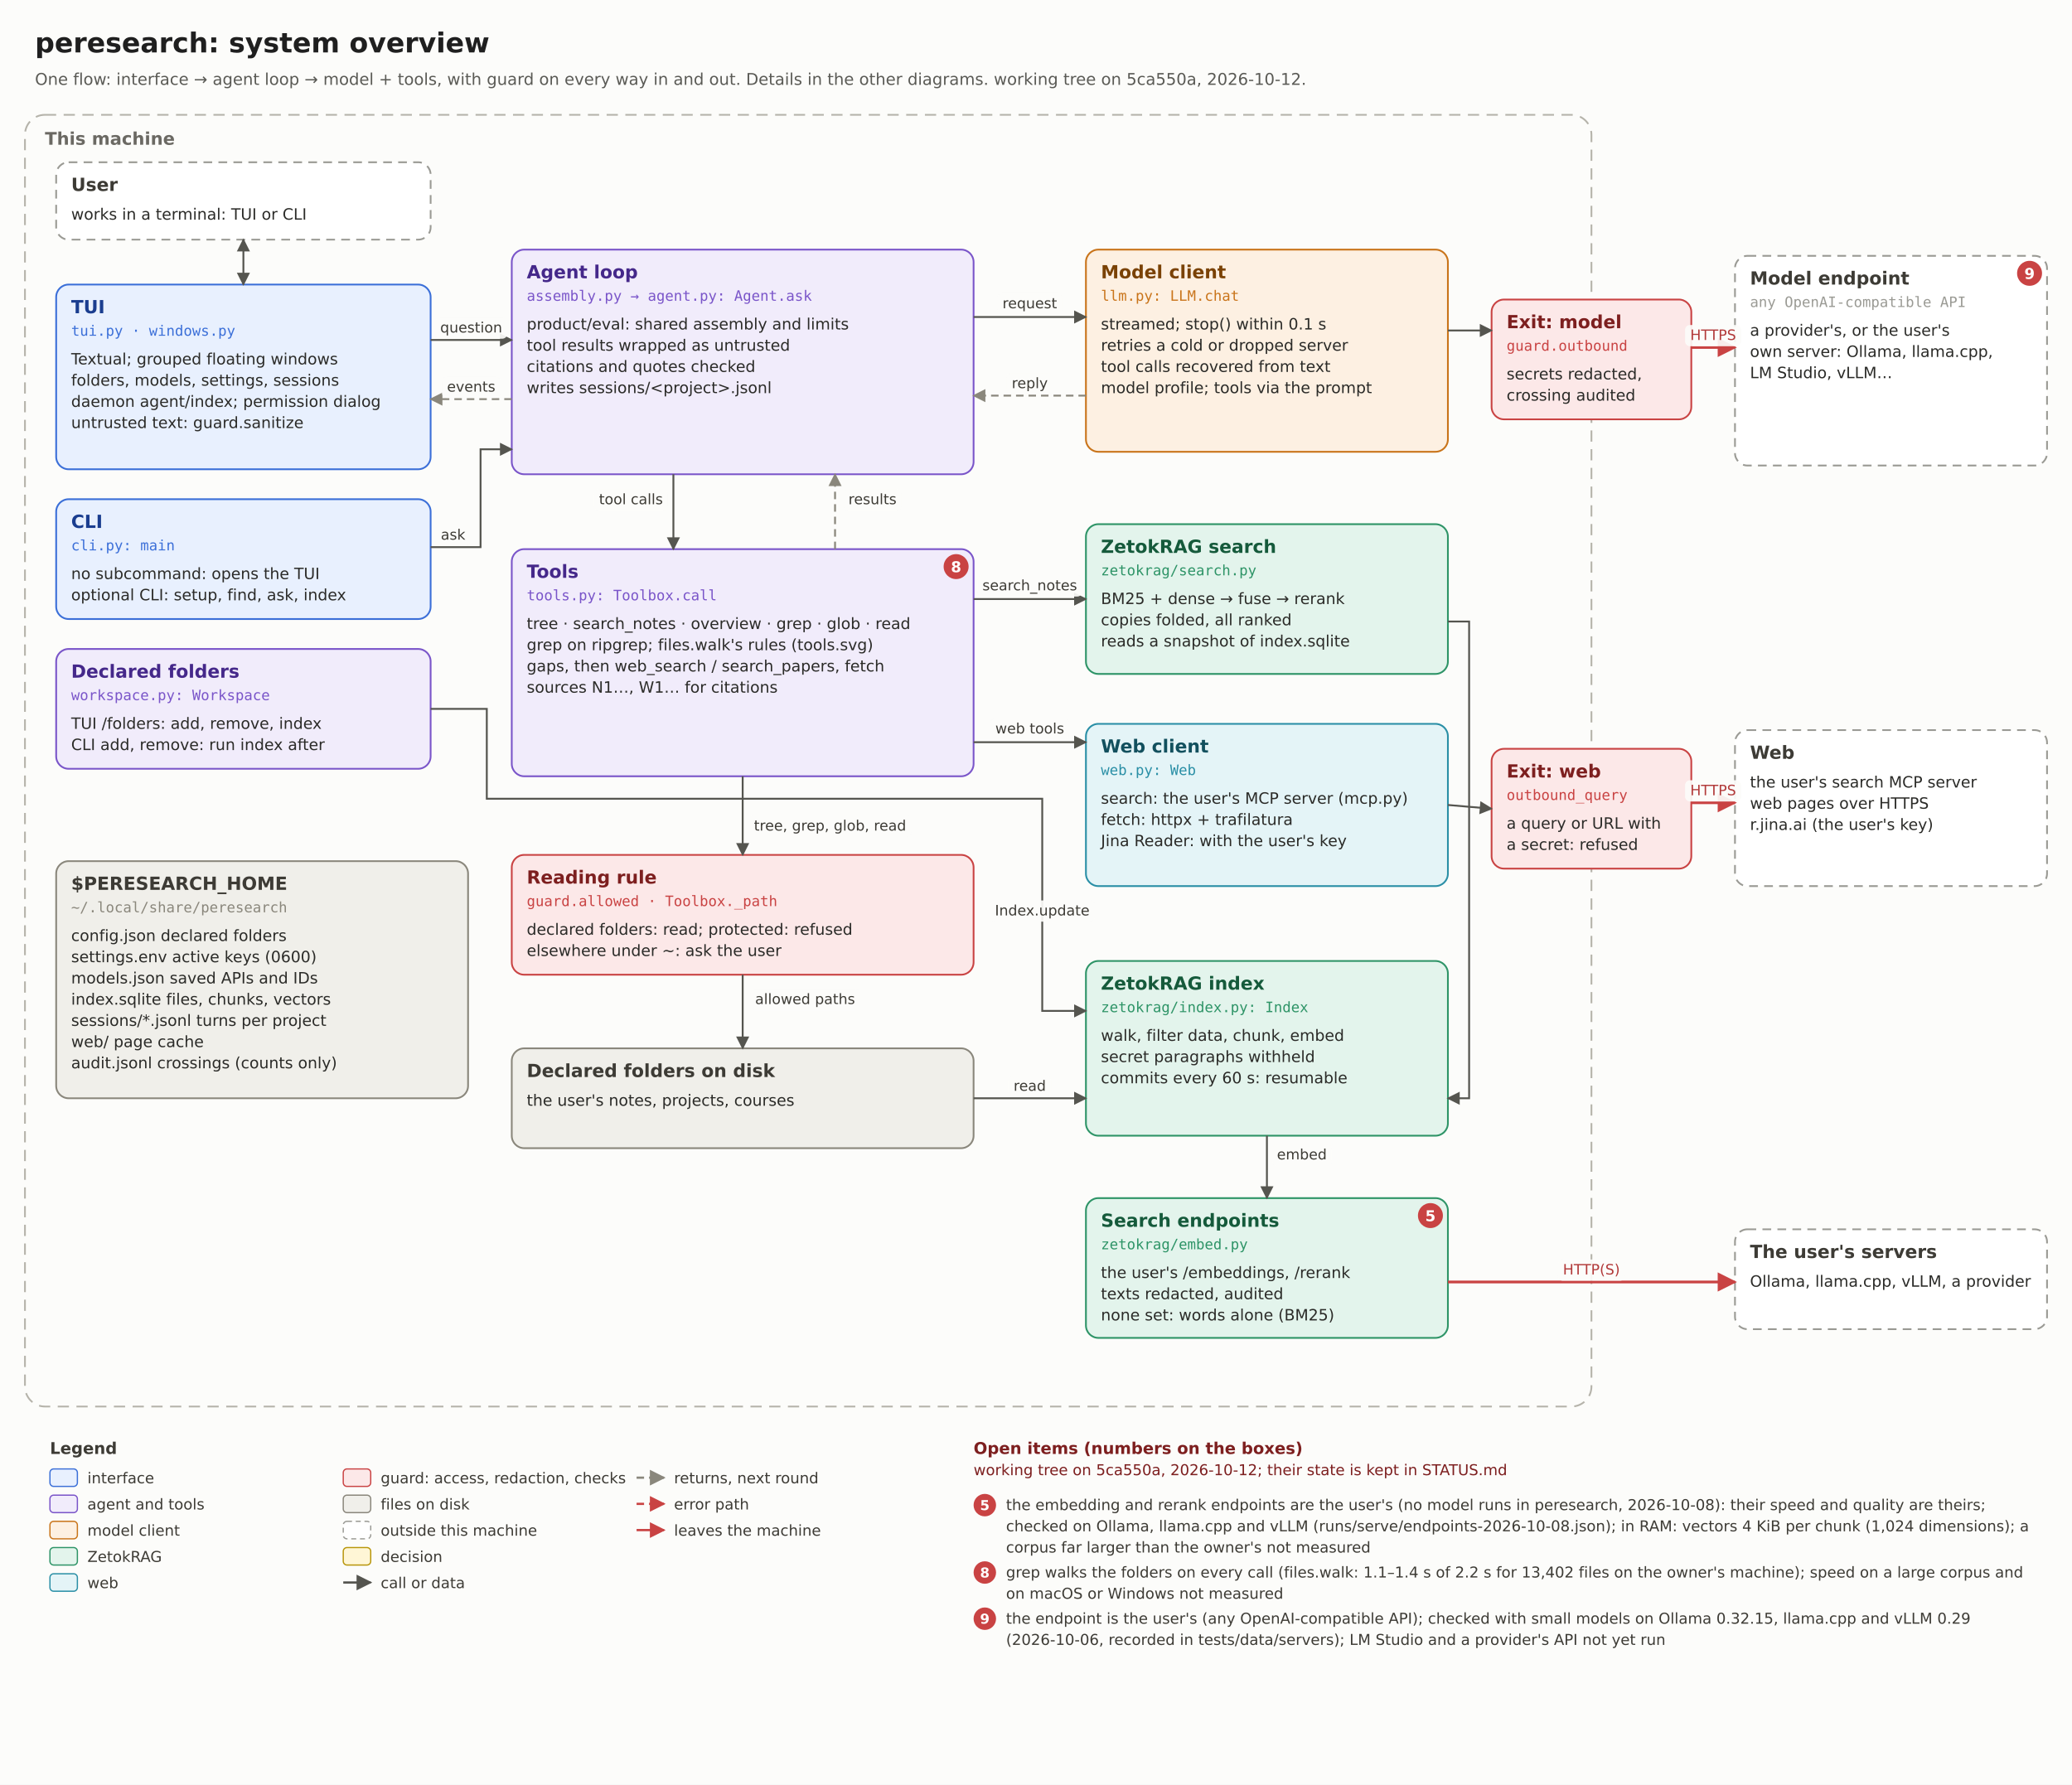
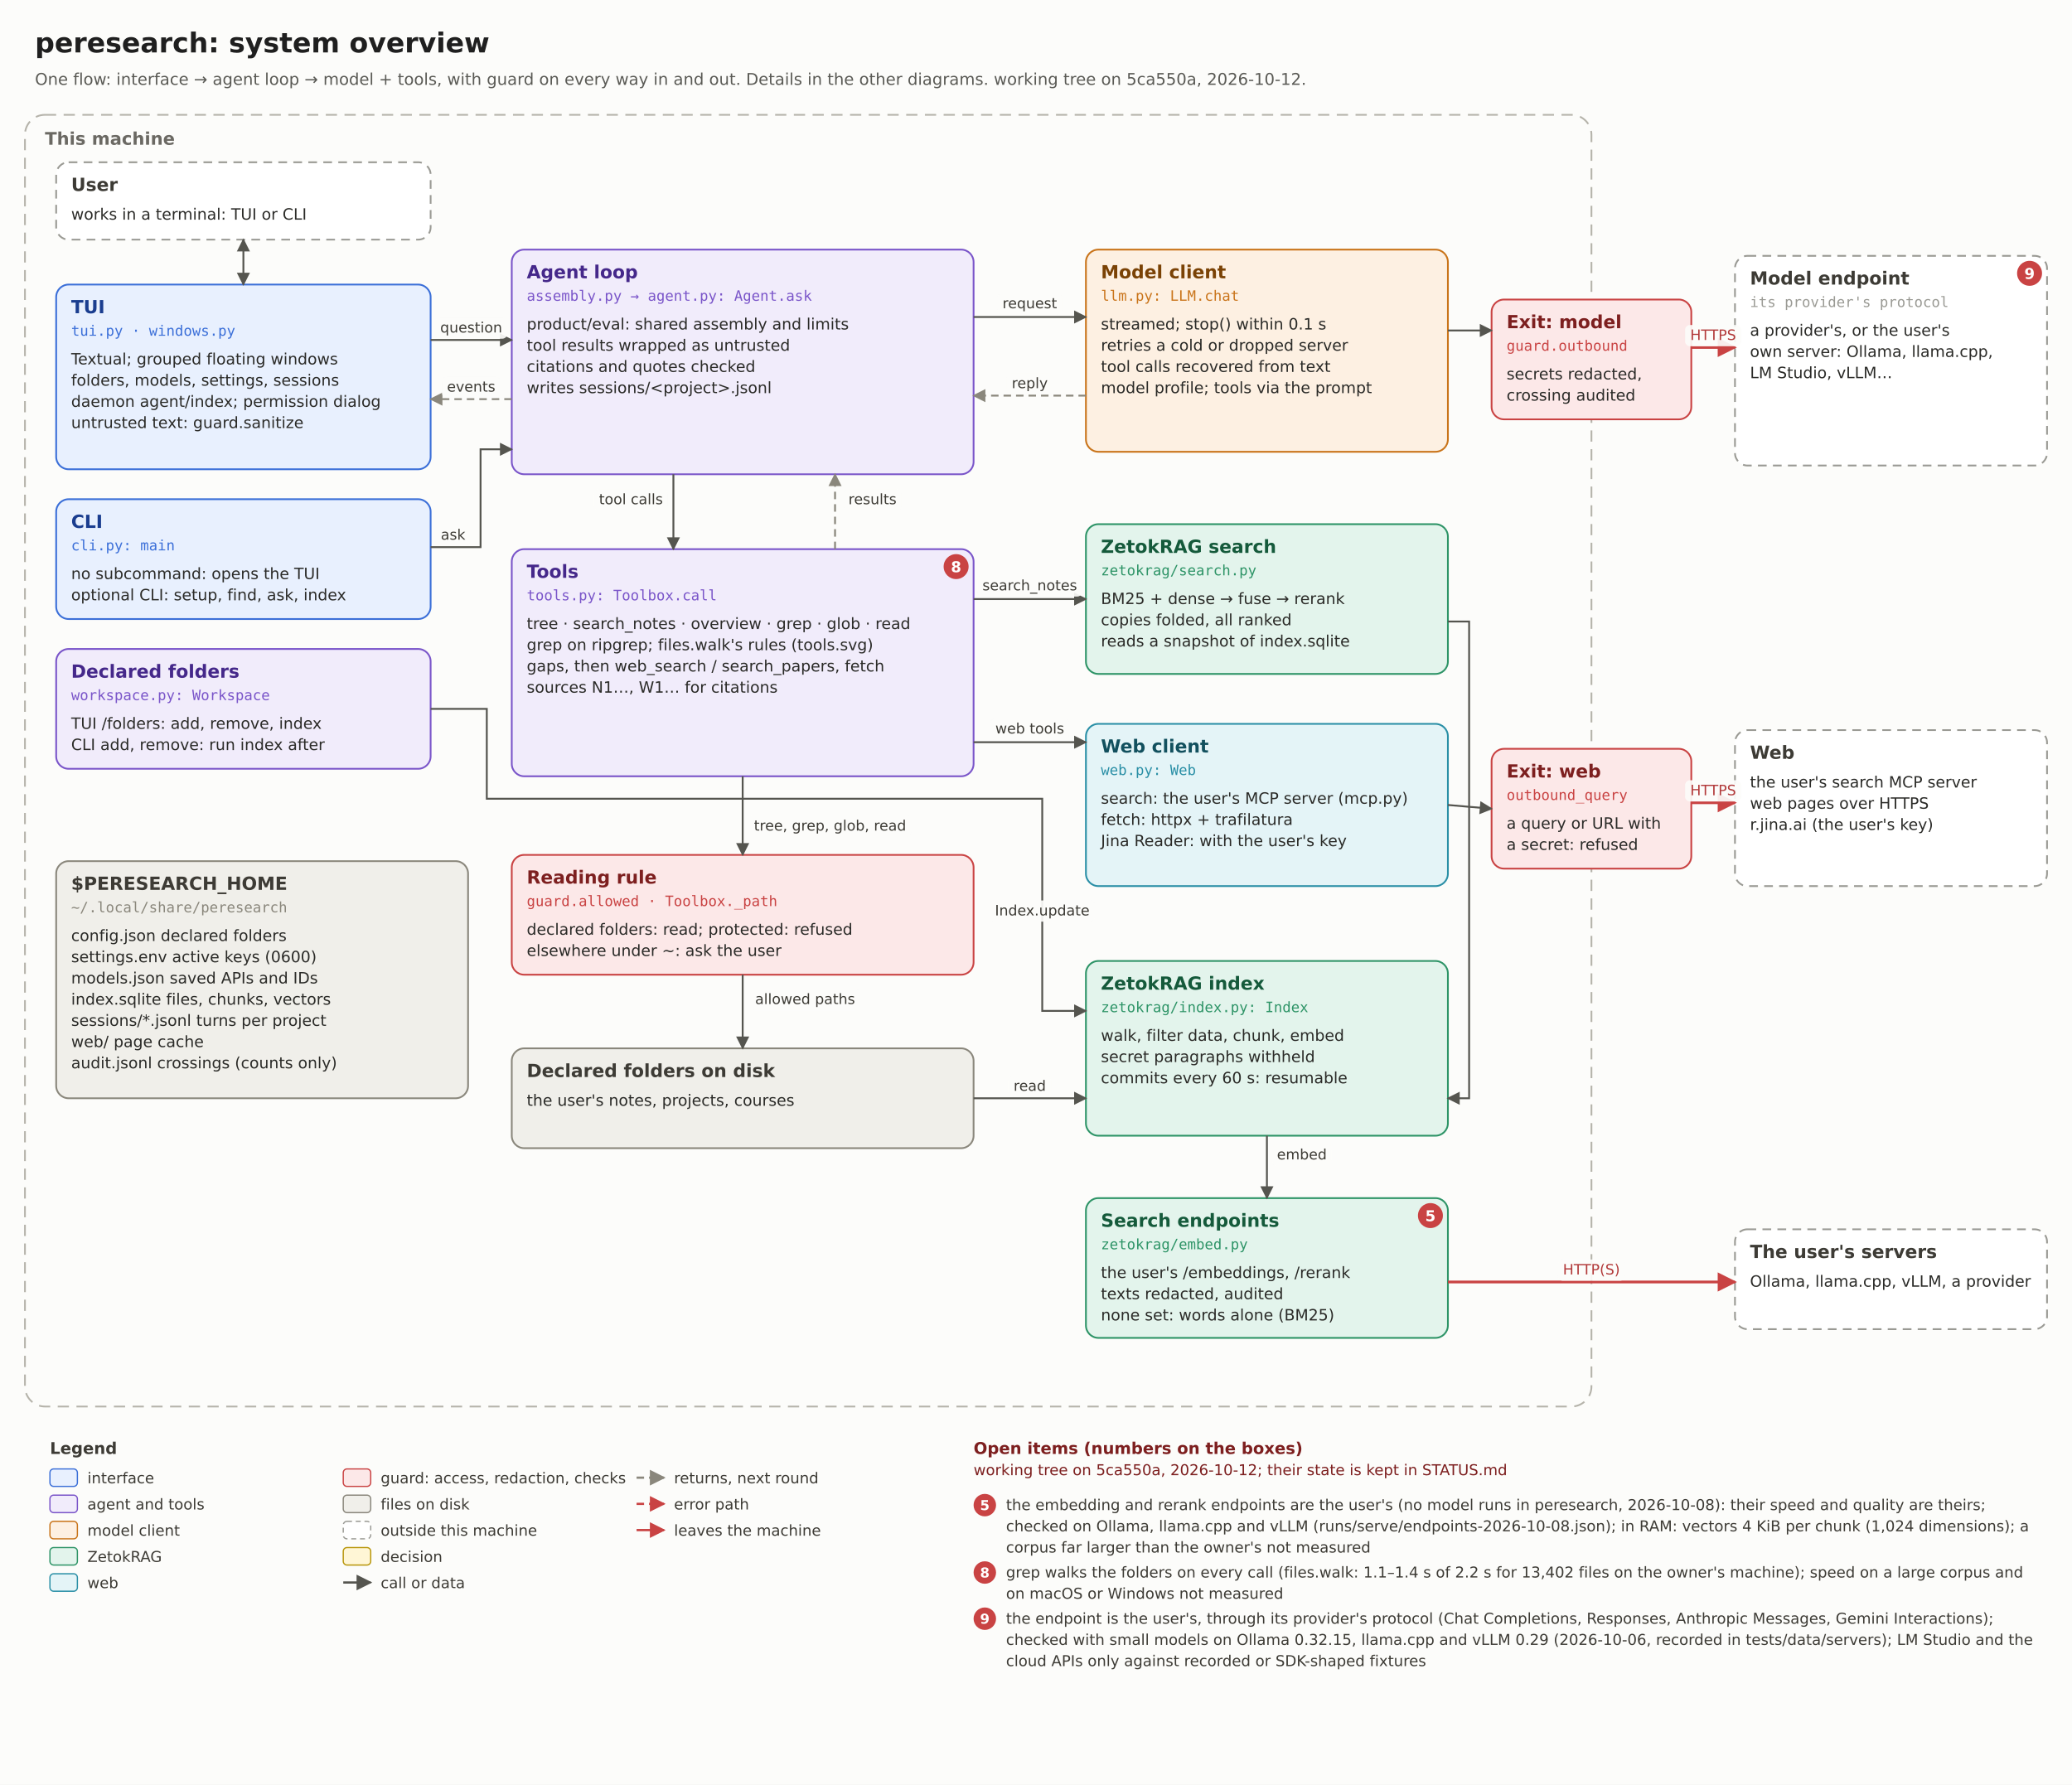
<svg xmlns="http://www.w3.org/2000/svg" width="1660" height="1430" viewBox="0 0 1660 1430">
  <defs>
    <marker id="arrow-flow" viewBox="0 0 10 10" refX="9" refY="5" markerWidth="7" markerHeight="7" orient="auto-start-reverse">
      <path d="M 0 0 L 10 5 L 0 10 z" fill="#55554F" />
    </marker>
    <marker id="arrow-back" viewBox="0 0 10 10" refX="9" refY="5" markerWidth="7" markerHeight="7" orient="auto-start-reverse">
      <path d="M 0 0 L 10 5 L 0 10 z" fill="#8A877C" />
    </marker>
    <marker id="arrow-error" viewBox="0 0 10 10" refX="9" refY="5" markerWidth="7" markerHeight="7" orient="auto-start-reverse">
      <path d="M 0 0 L 10 5 L 0 10 z" fill="#C94343" />
    </marker>
    <marker id="arrow-exit" viewBox="0 0 10 10" refX="9" refY="5" markerWidth="7" markerHeight="7" orient="auto-start-reverse">
      <path d="M 0 0 L 10 5 L 0 10 z" fill="#C94343" />
    </marker>
  </defs>
  <rect width="1660" height="1430" fill="#FCFCFA" />
  <text x="28.0" y="42.0" font-family="'DejaVu Sans', 'Segoe UI', Helvetica, Arial, sans-serif" font-size="22" font-weight="700" fill="#1F1F1F" text-anchor="start">peresearch: system overview</text>
  <text x="28.0" y="68.0" font-family="'DejaVu Sans', 'Segoe UI', Helvetica, Arial, sans-serif" font-size="13" fill="#5A5A55" text-anchor="start">One flow: interface → agent loop → model + tools, with guard on every way in and out. Details in the other diagrams. working tree on 5ca550a, 2026-10-12.</text>
  <rect x="20" y="92" width="1255" height="1035" rx="16" fill="none" stroke="#B5B3AA" stroke-width="1.4" stroke-dasharray="9 6" />
  <text x="36.0" y="116.0" font-family="'DejaVu Sans', 'Segoe UI', Helvetica, Arial, sans-serif" font-size="14" font-weight="700" fill="#6B6963" text-anchor="start">This machine</text>
  <rect x="45" y="130" width="300" height="62" rx="10" fill="#FFFFFF" stroke="#9A9A94" stroke-width="1.4" stroke-dasharray="7 5" />
  <text x="57.0" y="153.0" font-family="'DejaVu Sans', 'Segoe UI', Helvetica, Arial, sans-serif" font-size="14.5" font-weight="700" fill="#3D3B35" text-anchor="start">User</text>
  <text x="57.0" y="176.0" font-family="'DejaVu Sans', 'Segoe UI', Helvetica, Arial, sans-serif" font-size="12.5" fill="#2B2B28" text-anchor="start">works in a terminal: TUI or CLI</text>
  <rect x="45" y="228" width="300" height="148" rx="10" fill="#E8F0FE" stroke="#3B6FD8" stroke-width="1.4" />
  <text x="57.0" y="251.0" font-family="'DejaVu Sans', 'Segoe UI', Helvetica, Arial, sans-serif" font-size="14.5" font-weight="700" fill="#1A3D8F" text-anchor="start">TUI</text>
  <text x="57.0" y="269.0" font-family="'DejaVu Sans Mono', Consolas, Menlo, monospace" font-size="11.5" fill="#3B6FD8" text-anchor="start">tui.py · windows.py</text>
  <text x="57.0" y="292.0" font-family="'DejaVu Sans', 'Segoe UI', Helvetica, Arial, sans-serif" font-size="12.5" fill="#2B2B28" text-anchor="start">Textual; grouped floating windows</text>
  <text x="57.0" y="309.0" font-family="'DejaVu Sans', 'Segoe UI', Helvetica, Arial, sans-serif" font-size="12.5" fill="#2B2B28" text-anchor="start">folders, models, settings, sessions</text>
  <text x="57.0" y="326.0" font-family="'DejaVu Sans', 'Segoe UI', Helvetica, Arial, sans-serif" font-size="12.5" fill="#2B2B28" text-anchor="start">daemon agent/index; permission dialog</text>
  <text x="57.0" y="343.0" font-family="'DejaVu Sans', 'Segoe UI', Helvetica, Arial, sans-serif" font-size="12.5" fill="#2B2B28" text-anchor="start">untrusted text: guard.sanitize</text>
  <rect x="45" y="400" width="300" height="96" rx="10" fill="#E8F0FE" stroke="#3B6FD8" stroke-width="1.4" />
  <text x="57.0" y="423.0" font-family="'DejaVu Sans', 'Segoe UI', Helvetica, Arial, sans-serif" font-size="14.5" font-weight="700" fill="#1A3D8F" text-anchor="start">CLI</text>
  <text x="57.0" y="441.0" font-family="'DejaVu Sans Mono', Consolas, Menlo, monospace" font-size="11.5" fill="#3B6FD8" text-anchor="start">cli.py: main</text>
  <text x="57.0" y="464.0" font-family="'DejaVu Sans', 'Segoe UI', Helvetica, Arial, sans-serif" font-size="12.5" fill="#2B2B28" text-anchor="start">no subcommand: opens the TUI</text>
  <text x="57.0" y="481.0" font-family="'DejaVu Sans', 'Segoe UI', Helvetica, Arial, sans-serif" font-size="12.5" fill="#2B2B28" text-anchor="start">optional CLI: setup, find, ask, index</text>
  <rect x="45" y="520" width="300" height="96" rx="10" fill="#F1ECFB" stroke="#7A55C9" stroke-width="1.4" />
  <text x="57.0" y="543.0" font-family="'DejaVu Sans', 'Segoe UI', Helvetica, Arial, sans-serif" font-size="14.5" font-weight="700" fill="#45288A" text-anchor="start">Declared folders</text>
  <text x="57.0" y="561.0" font-family="'DejaVu Sans Mono', Consolas, Menlo, monospace" font-size="11.5" fill="#7A55C9" text-anchor="start">workspace.py: Workspace</text>
  <text x="57.0" y="584.0" font-family="'DejaVu Sans', 'Segoe UI', Helvetica, Arial, sans-serif" font-size="12.5" fill="#2B2B28" text-anchor="start">TUI /folders: add, remove, index</text>
  <text x="57.0" y="601.0" font-family="'DejaVu Sans', 'Segoe UI', Helvetica, Arial, sans-serif" font-size="12.5" fill="#2B2B28" text-anchor="start">CLI add, remove: run index after</text>
  <rect x="45" y="690" width="330" height="190" rx="10" fill="#F0EFEA" stroke="#8A877C" stroke-width="1.4" />
  <text x="57.0" y="713.0" font-family="'DejaVu Sans', 'Segoe UI', Helvetica, Arial, sans-serif" font-size="14.5" font-weight="700" fill="#3D3B35" text-anchor="start">$PERESEARCH_HOME</text>
  <text x="57.0" y="731.0" font-family="'DejaVu Sans Mono', Consolas, Menlo, monospace" font-size="11.5" fill="#8A877C" text-anchor="start">~/.local/share/peresearch</text>
  <text x="57.0" y="754.0" font-family="'DejaVu Sans', 'Segoe UI', Helvetica, Arial, sans-serif" font-size="12.5" fill="#2B2B28" text-anchor="start">config.json      declared folders</text>
  <text x="57.0" y="771.0" font-family="'DejaVu Sans', 'Segoe UI', Helvetica, Arial, sans-serif" font-size="12.5" fill="#2B2B28" text-anchor="start">settings.env     active keys (0600)</text>
  <text x="57.0" y="788.0" font-family="'DejaVu Sans', 'Segoe UI', Helvetica, Arial, sans-serif" font-size="12.5" fill="#2B2B28" text-anchor="start">models.json      saved APIs and IDs</text>
  <text x="57.0" y="805.0" font-family="'DejaVu Sans', 'Segoe UI', Helvetica, Arial, sans-serif" font-size="12.5" fill="#2B2B28" text-anchor="start">index.sqlite     files, chunks, vectors</text>
  <text x="57.0" y="822.0" font-family="'DejaVu Sans', 'Segoe UI', Helvetica, Arial, sans-serif" font-size="12.5" fill="#2B2B28" text-anchor="start">sessions/*.jsonl  turns per project</text>
  <text x="57.0" y="839.0" font-family="'DejaVu Sans', 'Segoe UI', Helvetica, Arial, sans-serif" font-size="12.5" fill="#2B2B28" text-anchor="start">web/             page cache</text>
  <text x="57.0" y="856.0" font-family="'DejaVu Sans', 'Segoe UI', Helvetica, Arial, sans-serif" font-size="12.5" fill="#2B2B28" text-anchor="start">audit.jsonl      crossings (counts only)</text>
  <rect x="410" y="200" width="370" height="180" rx="10" fill="#F1ECFB" stroke="#7A55C9" stroke-width="1.4" />
  <text x="422.0" y="223.0" font-family="'DejaVu Sans', 'Segoe UI', Helvetica, Arial, sans-serif" font-size="14.5" font-weight="700" fill="#45288A" text-anchor="start">Agent loop</text>
  <text x="422.0" y="241.0" font-family="'DejaVu Sans Mono', Consolas, Menlo, monospace" font-size="11.5" fill="#7A55C9" text-anchor="start">assembly.py → agent.py: Agent.ask</text>
  <text x="422.0" y="264.0" font-family="'DejaVu Sans', 'Segoe UI', Helvetica, Arial, sans-serif" font-size="12.5" fill="#2B2B28" text-anchor="start">product/eval: shared assembly and limits</text>
  <text x="422.0" y="281.0" font-family="'DejaVu Sans', 'Segoe UI', Helvetica, Arial, sans-serif" font-size="12.5" fill="#2B2B28" text-anchor="start">tool results wrapped as untrusted</text>
  <text x="422.0" y="298.0" font-family="'DejaVu Sans', 'Segoe UI', Helvetica, Arial, sans-serif" font-size="12.5" fill="#2B2B28" text-anchor="start">citations and quotes checked</text>
  <text x="422.0" y="315.0" font-family="'DejaVu Sans', 'Segoe UI', Helvetica, Arial, sans-serif" font-size="12.5" fill="#2B2B28" text-anchor="start">writes sessions/&lt;project&gt;.jsonl</text>
  <rect x="410" y="440" width="370" height="182" rx="10" fill="#F1ECFB" stroke="#7A55C9" stroke-width="1.4" />
  <text x="422.0" y="463.0" font-family="'DejaVu Sans', 'Segoe UI', Helvetica, Arial, sans-serif" font-size="14.5" font-weight="700" fill="#45288A" text-anchor="start">Tools</text>
  <text x="422.0" y="481.0" font-family="'DejaVu Sans Mono', Consolas, Menlo, monospace" font-size="11.5" fill="#7A55C9" text-anchor="start">tools.py: Toolbox.call</text>
  <text x="422.0" y="504.0" font-family="'DejaVu Sans', 'Segoe UI', Helvetica, Arial, sans-serif" font-size="12.5" fill="#2B2B28" text-anchor="start">tree · search_notes · overview · grep · glob · read</text>
  <text x="422.0" y="521.0" font-family="'DejaVu Sans', 'Segoe UI', Helvetica, Arial, sans-serif" font-size="12.5" fill="#2B2B28" text-anchor="start">grep on ripgrep; files.walk's rules (tools.svg)</text>
  <text x="422.0" y="538.0" font-family="'DejaVu Sans', 'Segoe UI', Helvetica, Arial, sans-serif" font-size="12.5" fill="#2B2B28" text-anchor="start">gaps, then web_search / search_papers, fetch</text>
  <text x="422.0" y="555.0" font-family="'DejaVu Sans', 'Segoe UI', Helvetica, Arial, sans-serif" font-size="12.5" fill="#2B2B28" text-anchor="start">sources N1…, W1… for citations</text>
  <rect x="410" y="685" width="370" height="96" rx="10" fill="#FCE8E8" stroke="#C94343" stroke-width="1.4" />
  <text x="422.0" y="708.0" font-family="'DejaVu Sans', 'Segoe UI', Helvetica, Arial, sans-serif" font-size="14.5" font-weight="700" fill="#7D1F1F" text-anchor="start">Reading rule</text>
  <text x="422.0" y="726.0" font-family="'DejaVu Sans Mono', Consolas, Menlo, monospace" font-size="11.5" fill="#C94343" text-anchor="start">guard.allowed · Toolbox._path</text>
  <text x="422.0" y="749.0" font-family="'DejaVu Sans', 'Segoe UI', Helvetica, Arial, sans-serif" font-size="12.5" fill="#2B2B28" text-anchor="start">declared folders: read; protected: refused</text>
  <text x="422.0" y="766.0" font-family="'DejaVu Sans', 'Segoe UI', Helvetica, Arial, sans-serif" font-size="12.5" fill="#2B2B28" text-anchor="start">elsewhere under ~: ask the user</text>
  <rect x="410" y="840" width="370" height="80" rx="10" fill="#F0EFEA" stroke="#8A877C" stroke-width="1.4" />
  <text x="422.0" y="863.0" font-family="'DejaVu Sans', 'Segoe UI', Helvetica, Arial, sans-serif" font-size="14.5" font-weight="700" fill="#3D3B35" text-anchor="start">Declared folders on disk</text>
  <text x="422.0" y="886.0" font-family="'DejaVu Sans', 'Segoe UI', Helvetica, Arial, sans-serif" font-size="12.5" fill="#2B2B28" text-anchor="start">the user's notes, projects, courses</text>
  <rect x="870" y="200" width="290" height="162" rx="10" fill="#FDF0E2" stroke="#C9741A" stroke-width="1.4" />
  <text x="882.0" y="223.0" font-family="'DejaVu Sans', 'Segoe UI', Helvetica, Arial, sans-serif" font-size="14.5" font-weight="700" fill="#7A4205" text-anchor="start">Model client</text>
  <text x="882.0" y="241.0" font-family="'DejaVu Sans Mono', Consolas, Menlo, monospace" font-size="11.5" fill="#C9741A" text-anchor="start">llm.py: LLM.chat</text>
  <text x="882.0" y="264.0" font-family="'DejaVu Sans', 'Segoe UI', Helvetica, Arial, sans-serif" font-size="12.5" fill="#2B2B28" text-anchor="start">streamed; stop() within 0.1 s</text>
  <text x="882.0" y="281.0" font-family="'DejaVu Sans', 'Segoe UI', Helvetica, Arial, sans-serif" font-size="12.5" fill="#2B2B28" text-anchor="start">retries a cold or dropped server</text>
  <text x="882.0" y="298.0" font-family="'DejaVu Sans', 'Segoe UI', Helvetica, Arial, sans-serif" font-size="12.5" fill="#2B2B28" text-anchor="start">tool calls recovered from text</text>
  <text x="882.0" y="315.0" font-family="'DejaVu Sans', 'Segoe UI', Helvetica, Arial, sans-serif" font-size="12.5" fill="#2B2B28" text-anchor="start">model profile; tools via the prompt</text>
  <rect x="870" y="420" width="290" height="120" rx="10" fill="#E3F4EC" stroke="#2E9467" stroke-width="1.4" />
  <text x="882.0" y="443.0" font-family="'DejaVu Sans', 'Segoe UI', Helvetica, Arial, sans-serif" font-size="14.5" font-weight="700" fill="#155A3B" text-anchor="start">ZetokRAG search</text>
  <text x="882.0" y="461.0" font-family="'DejaVu Sans Mono', Consolas, Menlo, monospace" font-size="11.5" fill="#2E9467" text-anchor="start">zetokrag/search.py</text>
  <text x="882.0" y="484.0" font-family="'DejaVu Sans', 'Segoe UI', Helvetica, Arial, sans-serif" font-size="12.5" fill="#2B2B28" text-anchor="start">BM25 + dense → fuse → rerank</text>
  <text x="882.0" y="501.0" font-family="'DejaVu Sans', 'Segoe UI', Helvetica, Arial, sans-serif" font-size="12.5" fill="#2B2B28" text-anchor="start">copies folded, all ranked</text>
  <text x="882.0" y="518.0" font-family="'DejaVu Sans', 'Segoe UI', Helvetica, Arial, sans-serif" font-size="12.5" fill="#2B2B28" text-anchor="start">reads a snapshot of index.sqlite</text>
  <rect x="870" y="580" width="290" height="130" rx="10" fill="#E4F4F7" stroke="#2A8FA6" stroke-width="1.4" />
  <text x="882.0" y="603.0" font-family="'DejaVu Sans', 'Segoe UI', Helvetica, Arial, sans-serif" font-size="14.5" font-weight="700" fill="#12505E" text-anchor="start">Web client</text>
  <text x="882.0" y="621.0" font-family="'DejaVu Sans Mono', Consolas, Menlo, monospace" font-size="11.5" fill="#2A8FA6" text-anchor="start">web.py: Web</text>
  <text x="882.0" y="644.0" font-family="'DejaVu Sans', 'Segoe UI', Helvetica, Arial, sans-serif" font-size="12.5" fill="#2B2B28" text-anchor="start">search: the user's MCP server (mcp.py)</text>
  <text x="882.0" y="661.0" font-family="'DejaVu Sans', 'Segoe UI', Helvetica, Arial, sans-serif" font-size="12.5" fill="#2B2B28" text-anchor="start">fetch: httpx + trafilatura</text>
  <text x="882.0" y="678.0" font-family="'DejaVu Sans', 'Segoe UI', Helvetica, Arial, sans-serif" font-size="12.5" fill="#2B2B28" text-anchor="start">Jina Reader: with the user's key</text>
  <rect x="870" y="770" width="290" height="140" rx="10" fill="#E3F4EC" stroke="#2E9467" stroke-width="1.4" />
  <text x="882.0" y="793.0" font-family="'DejaVu Sans', 'Segoe UI', Helvetica, Arial, sans-serif" font-size="14.5" font-weight="700" fill="#155A3B" text-anchor="start">ZetokRAG index</text>
  <text x="882.0" y="811.0" font-family="'DejaVu Sans Mono', Consolas, Menlo, monospace" font-size="11.5" fill="#2E9467" text-anchor="start">zetokrag/index.py: Index</text>
  <text x="882.0" y="834.0" font-family="'DejaVu Sans', 'Segoe UI', Helvetica, Arial, sans-serif" font-size="12.5" fill="#2B2B28" text-anchor="start">walk, filter data, chunk, embed</text>
  <text x="882.0" y="851.0" font-family="'DejaVu Sans', 'Segoe UI', Helvetica, Arial, sans-serif" font-size="12.5" fill="#2B2B28" text-anchor="start">secret paragraphs withheld</text>
  <text x="882.0" y="868.0" font-family="'DejaVu Sans', 'Segoe UI', Helvetica, Arial, sans-serif" font-size="12.5" fill="#2B2B28" text-anchor="start">commits every 60 s: resumable</text>
  <rect x="870" y="960" width="290" height="112" rx="10" fill="#E3F4EC" stroke="#2E9467" stroke-width="1.4" />
  <text x="882.0" y="983.0" font-family="'DejaVu Sans', 'Segoe UI', Helvetica, Arial, sans-serif" font-size="14.5" font-weight="700" fill="#155A3B" text-anchor="start">Search endpoints</text>
  <text x="882.0" y="1001.0" font-family="'DejaVu Sans Mono', Consolas, Menlo, monospace" font-size="11.5" fill="#2E9467" text-anchor="start">zetokrag/embed.py</text>
  <text x="882.0" y="1024.0" font-family="'DejaVu Sans', 'Segoe UI', Helvetica, Arial, sans-serif" font-size="12.5" fill="#2B2B28" text-anchor="start">the user's /embeddings, /rerank</text>
  <text x="882.0" y="1041.0" font-family="'DejaVu Sans', 'Segoe UI', Helvetica, Arial, sans-serif" font-size="12.5" fill="#2B2B28" text-anchor="start">texts redacted, audited</text>
  <text x="882.0" y="1058.0" font-family="'DejaVu Sans', 'Segoe UI', Helvetica, Arial, sans-serif" font-size="12.5" fill="#2B2B28" text-anchor="start">none set: words alone (BM25)</text>
  <rect x="1195" y="240" width="160" height="96" rx="10" fill="#FCE8E8" stroke="#C94343" stroke-width="1.4" />
  <text x="1207.0" y="263.0" font-family="'DejaVu Sans', 'Segoe UI', Helvetica, Arial, sans-serif" font-size="14.5" font-weight="700" fill="#7D1F1F" text-anchor="start">Exit: model</text>
  <text x="1207.0" y="281.0" font-family="'DejaVu Sans Mono', Consolas, Menlo, monospace" font-size="11.5" fill="#C94343" text-anchor="start">guard.outbound</text>
  <text x="1207.0" y="304.0" font-family="'DejaVu Sans', 'Segoe UI', Helvetica, Arial, sans-serif" font-size="12.5" fill="#2B2B28" text-anchor="start">secrets redacted,</text>
  <text x="1207.0" y="321.0" font-family="'DejaVu Sans', 'Segoe UI', Helvetica, Arial, sans-serif" font-size="12.5" fill="#2B2B28" text-anchor="start">crossing audited</text>
  <rect x="1195" y="600" width="160" height="96" rx="10" fill="#FCE8E8" stroke="#C94343" stroke-width="1.4" />
  <text x="1207.0" y="623.0" font-family="'DejaVu Sans', 'Segoe UI', Helvetica, Arial, sans-serif" font-size="14.5" font-weight="700" fill="#7D1F1F" text-anchor="start">Exit: web</text>
  <text x="1207.0" y="641.0" font-family="'DejaVu Sans Mono', Consolas, Menlo, monospace" font-size="11.5" fill="#C94343" text-anchor="start">outbound_query</text>
  <text x="1207.0" y="664.0" font-family="'DejaVu Sans', 'Segoe UI', Helvetica, Arial, sans-serif" font-size="12.5" fill="#2B2B28" text-anchor="start">a query or URL with</text>
  <text x="1207.0" y="681.0" font-family="'DejaVu Sans', 'Segoe UI', Helvetica, Arial, sans-serif" font-size="12.5" fill="#2B2B28" text-anchor="start">a secret: refused</text>
  <rect x="1390" y="205" width="250" height="168" rx="10" fill="#FFFFFF" stroke="#9A9A94" stroke-width="1.4" stroke-dasharray="7 5" />
  <text x="1402.0" y="228.0" font-family="'DejaVu Sans', 'Segoe UI', Helvetica, Arial, sans-serif" font-size="14.5" font-weight="700" fill="#3D3B35" text-anchor="start">Model endpoint</text>
-   <text x="1402.0" y="246.0" font-family="'DejaVu Sans Mono', Consolas, Menlo, monospace" font-size="11.5" fill="#9A9A94" text-anchor="start">any OpenAI-compatible API</text>
+   <text x="1402.0" y="246.0" font-family="'DejaVu Sans Mono', Consolas, Menlo, monospace" font-size="11.5" fill="#9A9A94" text-anchor="start">its provider's protocol</text>
  <text x="1402.0" y="269.0" font-family="'DejaVu Sans', 'Segoe UI', Helvetica, Arial, sans-serif" font-size="12.5" fill="#2B2B28" text-anchor="start">a provider's, or the user's</text>
  <text x="1402.0" y="286.0" font-family="'DejaVu Sans', 'Segoe UI', Helvetica, Arial, sans-serif" font-size="12.5" fill="#2B2B28" text-anchor="start">own server: Ollama, llama.cpp,</text>
  <text x="1402.0" y="303.0" font-family="'DejaVu Sans', 'Segoe UI', Helvetica, Arial, sans-serif" font-size="12.5" fill="#2B2B28" text-anchor="start">LM Studio, vLLM…</text>
  <rect x="1390" y="585" width="250" height="125" rx="10" fill="#FFFFFF" stroke="#9A9A94" stroke-width="1.4" stroke-dasharray="7 5" />
  <text x="1402.0" y="608.0" font-family="'DejaVu Sans', 'Segoe UI', Helvetica, Arial, sans-serif" font-size="14.5" font-weight="700" fill="#3D3B35" text-anchor="start">Web</text>
  <text x="1402.0" y="631.0" font-family="'DejaVu Sans', 'Segoe UI', Helvetica, Arial, sans-serif" font-size="12.5" fill="#2B2B28" text-anchor="start">the user's search MCP server</text>
  <text x="1402.0" y="648.0" font-family="'DejaVu Sans', 'Segoe UI', Helvetica, Arial, sans-serif" font-size="12.5" fill="#2B2B28" text-anchor="start">web pages over HTTPS</text>
  <text x="1402.0" y="665.0" font-family="'DejaVu Sans', 'Segoe UI', Helvetica, Arial, sans-serif" font-size="12.5" fill="#2B2B28" text-anchor="start">r.jina.ai (the user's key)</text>
  <rect x="1390" y="985" width="250" height="80" rx="10" fill="#FFFFFF" stroke="#9A9A94" stroke-width="1.4" stroke-dasharray="7 5" />
  <text x="1402.0" y="1008.0" font-family="'DejaVu Sans', 'Segoe UI', Helvetica, Arial, sans-serif" font-size="14.5" font-weight="700" fill="#3D3B35" text-anchor="start">The user's servers</text>
  <text x="1402.0" y="1031.0" font-family="'DejaVu Sans', 'Segoe UI', Helvetica, Arial, sans-serif" font-size="12.5" fill="#2B2B28" text-anchor="start">Ollama, llama.cpp, vLLM, a provider</text>
  <path d="M 195.0 192.0 L 195.0 228.0" fill="none" stroke="#55554F" stroke-width="1.5" marker-end="url(#arrow-flow)" marker-start="url(#arrow-flow)" />
  <path d="M 345.0 272.4 L 410.0 272.4" fill="none" stroke="#55554F" stroke-width="1.5" marker-end="url(#arrow-flow)" />
  <path d="M 410.0 319.8 L 345.0 319.8" fill="none" stroke="#8A877C" stroke-width="1.5" stroke-dasharray="6 4" marker-end="url(#arrow-back)" />
  <path d="M 345.0 438.4 L 385.0 438.4 L 385.0 360.0 L 410.0 360.0" fill="none" stroke="#55554F" stroke-width="1.5" marker-end="url(#arrow-flow)" />
  <path d="M 345.0 568.0 L 390.0 568.0 L 390.0 640.0 L 835.0 640.0 L 835.0 810.0 L 870.0 810.0" fill="none" stroke="#55554F" stroke-width="1.5" marker-end="url(#arrow-flow)" />
  <path d="M 780.0 254.0 L 870.0 254.0" fill="none" stroke="#55554F" stroke-width="1.5" marker-end="url(#arrow-flow)" />
  <path d="M 870.0 317.0 L 780.0 317.0" fill="none" stroke="#8A877C" stroke-width="1.5" stroke-dasharray="6 4" marker-end="url(#arrow-back)" />
  <path d="M 1160.0 264.8 L 1195.0 264.8" fill="none" stroke="#55554F" stroke-width="1.5" marker-end="url(#arrow-flow)" />
  <path d="M 1355.0 278.4 L 1390.0 278.4" fill="none" stroke="#C94343" stroke-width="2.2" marker-end="url(#arrow-exit)" />
  <path d="M 539.5 380.0 L 539.5 440.0" fill="none" stroke="#55554F" stroke-width="1.5" marker-end="url(#arrow-flow)" />
  <path d="M 669.0 440.0 L 669.0 380.0" fill="none" stroke="#8A877C" stroke-width="1.5" stroke-dasharray="6 4" marker-end="url(#arrow-back)" />
  <path d="M 780.0 480.0 L 870.0 480.0" fill="none" stroke="#55554F" stroke-width="1.5" marker-end="url(#arrow-flow)" />
  <path d="M 780.0 594.7 L 870.0 594.7" fill="none" stroke="#55554F" stroke-width="1.5" marker-end="url(#arrow-flow)" />
  <path d="M 595.0 622.0 L 595.0 685.0" fill="none" stroke="#55554F" stroke-width="1.5" marker-end="url(#arrow-flow)" />
  <path d="M 595.0 781.0 L 595.0 840.0" fill="none" stroke="#55554F" stroke-width="1.5" marker-end="url(#arrow-flow)" />
  <path d="M 1160.0 645.0 L 1195.0 648.0" fill="none" stroke="#55554F" stroke-width="1.5" marker-end="url(#arrow-flow)" />
  <path d="M 1355.0 643.2 L 1390.0 643.2" fill="none" stroke="#C94343" stroke-width="2.2" marker-end="url(#arrow-exit)" />
  <path d="M 1160.0 498.0 L 1177.0 498.0 L 1177.0 880.0 L 1160.0 880.0" fill="none" stroke="#55554F" stroke-width="1.5" marker-end="url(#arrow-flow)" />
  <path d="M 780.0 880.0 L 870.0 880.0" fill="none" stroke="#55554F" stroke-width="1.5" marker-end="url(#arrow-flow)" />
  <path d="M 1015.0 910.0 L 1015.0 960.0" fill="none" stroke="#55554F" stroke-width="1.5" marker-end="url(#arrow-flow)" />
  <path d="M 1160.0 1027.2 L 1390.0 1027.2" fill="none" stroke="#C94343" stroke-width="2.2" marker-end="url(#arrow-exit)" />
  <text x="40.0" y="1165.0" font-family="'DejaVu Sans', 'Segoe UI', Helvetica, Arial, sans-serif" font-size="13" font-weight="700" fill="#3D3B35" text-anchor="start">Legend</text>
  <rect x="40" y="1177" width="22" height="14" rx="3" fill="#E8F0FE" stroke="#3B6FD8" />
  <text x="70.0" y="1188.5" font-family="'DejaVu Sans', 'Segoe UI', Helvetica, Arial, sans-serif" font-size="12" fill="#3D3B35" text-anchor="start">interface</text>
  <rect x="40" y="1198" width="22" height="14" rx="3" fill="#F1ECFB" stroke="#7A55C9" />
  <text x="70.0" y="1209.5" font-family="'DejaVu Sans', 'Segoe UI', Helvetica, Arial, sans-serif" font-size="12" fill="#3D3B35" text-anchor="start">agent and tools</text>
  <rect x="40" y="1219" width="22" height="14" rx="3" fill="#FDF0E2" stroke="#C9741A" />
  <text x="70.0" y="1230.5" font-family="'DejaVu Sans', 'Segoe UI', Helvetica, Arial, sans-serif" font-size="12" fill="#3D3B35" text-anchor="start">model client</text>
  <rect x="40" y="1240" width="22" height="14" rx="3" fill="#E3F4EC" stroke="#2E9467" />
  <text x="70.0" y="1251.5" font-family="'DejaVu Sans', 'Segoe UI', Helvetica, Arial, sans-serif" font-size="12" fill="#3D3B35" text-anchor="start">ZetokRAG</text>
  <rect x="40" y="1261" width="22" height="14" rx="3" fill="#E4F4F7" stroke="#2A8FA6" />
  <text x="70.0" y="1272.5" font-family="'DejaVu Sans', 'Segoe UI', Helvetica, Arial, sans-serif" font-size="12" fill="#3D3B35" text-anchor="start">web</text>
  <rect x="275" y="1177" width="22" height="14" rx="3" fill="#FCE8E8" stroke="#C94343" />
  <text x="305.0" y="1188.5" font-family="'DejaVu Sans', 'Segoe UI', Helvetica, Arial, sans-serif" font-size="12" fill="#3D3B35" text-anchor="start">guard: access, redaction, checks</text>
  <rect x="275" y="1198" width="22" height="14" rx="3" fill="#F0EFEA" stroke="#8A877C" />
  <text x="305.0" y="1209.5" font-family="'DejaVu Sans', 'Segoe UI', Helvetica, Arial, sans-serif" font-size="12" fill="#3D3B35" text-anchor="start">files on disk</text>
  <rect x="275" y="1219" width="22" height="14" rx="3" fill="#FFFFFF" stroke="#9A9A94" stroke-dasharray="4 3" />
  <text x="305.0" y="1230.5" font-family="'DejaVu Sans', 'Segoe UI', Helvetica, Arial, sans-serif" font-size="12" fill="#3D3B35" text-anchor="start">outside this machine</text>
  <rect x="275" y="1240" width="22" height="14" rx="3" fill="#FFF6D6" stroke="#B8960B" />
  <text x="305.0" y="1251.5" font-family="'DejaVu Sans', 'Segoe UI', Helvetica, Arial, sans-serif" font-size="12" fill="#3D3B35" text-anchor="start">decision</text>
  <path d="M 275 1268 L 297 1268" stroke="#55554F" stroke-width="1.8" marker-end="url(#arrow-flow)" />
  <text x="305.0" y="1272.5" font-family="'DejaVu Sans', 'Segoe UI', Helvetica, Arial, sans-serif" font-size="12" fill="#3D3B35" text-anchor="start">call or data</text>
  <path d="M 510 1184 L 532 1184" stroke="#8A877C" stroke-width="1.8" stroke-dasharray="6 4" marker-end="url(#arrow-back)" />
  <text x="540.0" y="1188.5" font-family="'DejaVu Sans', 'Segoe UI', Helvetica, Arial, sans-serif" font-size="12" fill="#3D3B35" text-anchor="start">returns, next round</text>
  <path d="M 510 1205 L 532 1205" stroke="#C94343" stroke-width="1.8" stroke-dasharray="6 4" marker-end="url(#arrow-error)" />
  <text x="540.0" y="1209.5" font-family="'DejaVu Sans', 'Segoe UI', Helvetica, Arial, sans-serif" font-size="12" fill="#3D3B35" text-anchor="start">error path</text>
  <path d="M 510 1226 L 532 1226" stroke="#C94343" stroke-width="1.8" marker-end="url(#arrow-exit)" />
  <text x="540.0" y="1230.5" font-family="'DejaVu Sans', 'Segoe UI', Helvetica, Arial, sans-serif" font-size="12" fill="#3D3B35" text-anchor="start">leaves the machine</text>
  <text x="780.0" y="1165.0" font-family="'DejaVu Sans', 'Segoe UI', Helvetica, Arial, sans-serif" font-size="13" font-weight="700" fill="#7D1F1F" text-anchor="start">Open items (numbers on the boxes)</text>
  <text x="780.0" y="1182.0" font-family="'DejaVu Sans', 'Segoe UI', Helvetica, Arial, sans-serif" font-size="12" fill="#7D1F1F" text-anchor="start">working tree on 5ca550a, 2026-10-12; their state is kept in STATUS.md</text>
  <circle cx="789" cy="1206" r="9" fill="#C94343" />
  <text x="789.0" y="1210.0" font-family="'DejaVu Sans', 'Segoe UI', Helvetica, Arial, sans-serif" font-size="11" font-weight="700" fill="#FFFFFF" text-anchor="middle">5</text>
  <text x="806.0" y="1210.0" font-family="'DejaVu Sans', 'Segoe UI', Helvetica, Arial, sans-serif" font-size="12" fill="#3D3B35" text-anchor="start">the embedding and rerank endpoints are the user's (no model runs in peresearch, 2026-10-08): their speed and quality are theirs;</text>
  <text x="806.0" y="1227.0" font-family="'DejaVu Sans', 'Segoe UI', Helvetica, Arial, sans-serif" font-size="12" fill="#3D3B35" text-anchor="start">checked on Ollama, llama.cpp and vLLM (runs/serve/endpoints-2026-10-08.json); in RAM: vectors 4 KiB per chunk (1,024 dimensions); a</text>
  <text x="806.0" y="1244.0" font-family="'DejaVu Sans', 'Segoe UI', Helvetica, Arial, sans-serif" font-size="12" fill="#3D3B35" text-anchor="start">corpus far larger than the owner's not measured</text>
  <circle cx="789" cy="1260" r="9" fill="#C94343" />
  <text x="789.0" y="1264.0" font-family="'DejaVu Sans', 'Segoe UI', Helvetica, Arial, sans-serif" font-size="11" font-weight="700" fill="#FFFFFF" text-anchor="middle">8</text>
  <text x="806.0" y="1264.0" font-family="'DejaVu Sans', 'Segoe UI', Helvetica, Arial, sans-serif" font-size="12" fill="#3D3B35" text-anchor="start">grep walks the folders on every call (files.walk: 1.1–1.4 s of 2.2 s for 13,402 files on the owner's machine); speed on a large corpus and</text>
  <text x="806.0" y="1281.0" font-family="'DejaVu Sans', 'Segoe UI', Helvetica, Arial, sans-serif" font-size="12" fill="#3D3B35" text-anchor="start">on macOS or Windows not measured</text>
  <circle cx="789" cy="1297" r="9" fill="#C94343" />
  <text x="789.0" y="1301.0" font-family="'DejaVu Sans', 'Segoe UI', Helvetica, Arial, sans-serif" font-size="11" font-weight="700" fill="#FFFFFF" text-anchor="middle">9</text>
-   <text x="806.0" y="1301.0" font-family="'DejaVu Sans', 'Segoe UI', Helvetica, Arial, sans-serif" font-size="12" fill="#3D3B35" text-anchor="start">the endpoint is the user's (any OpenAI-compatible API); checked with small models on Ollama 0.32.15, llama.cpp and vLLM 0.29</text>
-   <text x="806.0" y="1318.0" font-family="'DejaVu Sans', 'Segoe UI', Helvetica, Arial, sans-serif" font-size="12" fill="#3D3B35" text-anchor="start">(2026-10-06, recorded in tests/data/servers); LM Studio and a provider's API not yet run</text>
+   <text x="806.0" y="1301.0" font-family="'DejaVu Sans', 'Segoe UI', Helvetica, Arial, sans-serif" font-size="12" fill="#3D3B35" text-anchor="start">the endpoint is the user's, through its provider's protocol (Chat Completions, Responses, Anthropic Messages, Gemini Interactions);</text>
+   <text x="806.0" y="1318.0" font-family="'DejaVu Sans', 'Segoe UI', Helvetica, Arial, sans-serif" font-size="12" fill="#3D3B35" text-anchor="start">checked with small models on Ollama 0.32.15, llama.cpp and vLLM 0.29 (2026-10-06, recorded in tests/data/servers); LM Studio and the</text>
+   <text x="806.0" y="1335.0" font-family="'DejaVu Sans', 'Segoe UI', Helvetica, Arial, sans-serif" font-size="12" fill="#3D3B35" text-anchor="start">cloud APIs only against recorded or SDK-shaped fixtures</text>
  <circle cx="766" cy="454" r="10" fill="#C94343" />
  <text x="766.0" y="458.5" font-family="'DejaVu Sans', 'Segoe UI', Helvetica, Arial, sans-serif" font-size="12" font-weight="700" fill="#FFFFFF" text-anchor="middle">8</text>
  <circle cx="1146" cy="974" r="10" fill="#C94343" />
  <text x="1146.0" y="978.5" font-family="'DejaVu Sans', 'Segoe UI', Helvetica, Arial, sans-serif" font-size="12" font-weight="700" fill="#FFFFFF" text-anchor="middle">5</text>
  <circle cx="1626" cy="219" r="10" fill="#C94343" />
  <text x="1626.0" y="223.5" font-family="'DejaVu Sans', 'Segoe UI', Helvetica, Arial, sans-serif" font-size="12" font-weight="700" fill="#FFFFFF" text-anchor="middle">9</text>
  <rect x="348.7" y="254.4" width="57.7" height="17" rx="4" fill="#FCFCFA" fill-opacity="0.92" />
  <text x="377.5" y="266.4" font-family="'DejaVu Sans', 'Segoe UI', Helvetica, Arial, sans-serif" font-size="11.5" fill="#3D3B35" text-anchor="middle">question</text>
  <rect x="354.1" y="301.8" width="46.7" height="17" rx="4" fill="#FCFCFA" fill-opacity="0.92" />
  <text x="377.5" y="313.8" font-family="'DejaVu Sans', 'Segoe UI', Helvetica, Arial, sans-serif" font-size="11.5" fill="#3D3B35" text-anchor="middle">events</text>
  <rect x="349.2" y="420.4" width="27.7" height="17" rx="4" fill="#FCFCFA" fill-opacity="0.92" />
  <text x="363.0" y="432.4" font-family="'DejaVu Sans', 'Segoe UI', Helvetica, Arial, sans-serif" font-size="11.5" fill="#3D3B35" text-anchor="middle">ask</text>
  <rect x="793.0" y="721.5" width="84.0" height="17" rx="4" fill="#FCFCFA" fill-opacity="0.92" />
  <text x="835.0" y="733.5" font-family="'DejaVu Sans', 'Segoe UI', Helvetica, Arial, sans-serif" font-size="11.5" fill="#3D3B35" text-anchor="middle">Index.update</text>
  <rect x="799.0" y="235.0" width="52.0" height="17" rx="4" fill="#FCFCFA" fill-opacity="0.92" />
  <text x="825.0" y="247.0" font-family="'DejaVu Sans', 'Segoe UI', Helvetica, Arial, sans-serif" font-size="11.5" fill="#3D3B35" text-anchor="middle">request</text>
  <rect x="806.4" y="299.0" width="37.1" height="17" rx="4" fill="#FCFCFA" fill-opacity="0.92" />
  <text x="825.0" y="311.0" font-family="'DejaVu Sans', 'Segoe UI', Helvetica, Arial, sans-serif" font-size="11.5" fill="#3D3B35" text-anchor="middle">reply</text>
  <rect x="1350.0" y="260.4" width="44.9" height="17" rx="4" fill="#FCFCFA" fill-opacity="0.92" />
  <text x="1372.5" y="272.4" font-family="'DejaVu Sans', 'Segoe UI', Helvetica, Arial, sans-serif" font-size="11.5" fill="#B23A3A" text-anchor="middle">HTTPS</text>
  <rect x="475.9" y="392.0" width="59.2" height="17" rx="4" fill="#FCFCFA" fill-opacity="0.92" />
  <text x="505.5" y="404.0" font-family="'DejaVu Sans', 'Segoe UI', Helvetica, Arial, sans-serif" font-size="11.5" fill="#3D3B35" text-anchor="middle">tool calls</text>
  <rect x="675.6" y="392.0" width="46.8" height="17" rx="4" fill="#FCFCFA" fill-opacity="0.92" />
  <text x="699.0" y="404.0" font-family="'DejaVu Sans', 'Segoe UI', Helvetica, Arial, sans-serif" font-size="11.5" fill="#3D3B35" text-anchor="middle">results</text>
  <rect x="782.9" y="461.0" width="84.1" height="17" rx="4" fill="#FCFCFA" fill-opacity="0.92" />
  <text x="825.0" y="473.0" font-family="'DejaVu Sans', 'Segoe UI', Helvetica, Arial, sans-serif" font-size="11.5" fill="#3D3B35" text-anchor="middle">search_notes</text>
  <rect x="793.4" y="575.7" width="63.2" height="17" rx="4" fill="#FCFCFA" fill-opacity="0.92" />
  <text x="825.0" y="587.7" font-family="'DejaVu Sans', 'Segoe UI', Helvetica, Arial, sans-serif" font-size="11.5" fill="#3D3B35" text-anchor="middle">web tools</text>
  <rect x="599.6" y="653.5" width="130.7" height="17" rx="4" fill="#FCFCFA" fill-opacity="0.92" />
  <text x="665.0" y="665.5" font-family="'DejaVu Sans', 'Segoe UI', Helvetica, Arial, sans-serif" font-size="11.5" fill="#3D3B35" text-anchor="middle">tree, grep, glob, read</text>
  <rect x="601.0" y="792.5" width="88.0" height="17" rx="4" fill="#FCFCFA" fill-opacity="0.92" />
  <text x="645.0" y="804.5" font-family="'DejaVu Sans', 'Segoe UI', Helvetica, Arial, sans-serif" font-size="11.5" fill="#3D3B35" text-anchor="middle">allowed paths</text>
  <rect x="1350.0" y="625.2" width="44.9" height="17" rx="4" fill="#FCFCFA" fill-opacity="0.92" />
  <text x="1372.5" y="637.2" font-family="'DejaVu Sans', 'Segoe UI', Helvetica, Arial, sans-serif" font-size="11.5" fill="#B23A3A" text-anchor="middle">HTTPS</text>
  <rect x="807.9" y="862.0" width="34.2" height="17" rx="4" fill="#FCFCFA" fill-opacity="0.92" />
  <text x="825.0" y="874.0" font-family="'DejaVu Sans', 'Segoe UI', Helvetica, Arial, sans-serif" font-size="11.5" fill="#3D3B35" text-anchor="middle">read</text>
  <rect x="1019.0" y="917.0" width="48.0" height="17" rx="4" fill="#FCFCFA" fill-opacity="0.92" />
  <text x="1043.0" y="929.0" font-family="'DejaVu Sans', 'Segoe UI', Helvetica, Arial, sans-serif" font-size="11.5" fill="#3D3B35" text-anchor="middle">embed</text>
  <rect x="1248.0" y="1009.2" width="53.9" height="17" rx="4" fill="#FCFCFA" fill-opacity="0.92" />
  <text x="1275.0" y="1021.2" font-family="'DejaVu Sans', 'Segoe UI', Helvetica, Arial, sans-serif" font-size="11.5" fill="#B23A3A" text-anchor="middle">HTTP(S)</text>
</svg>
